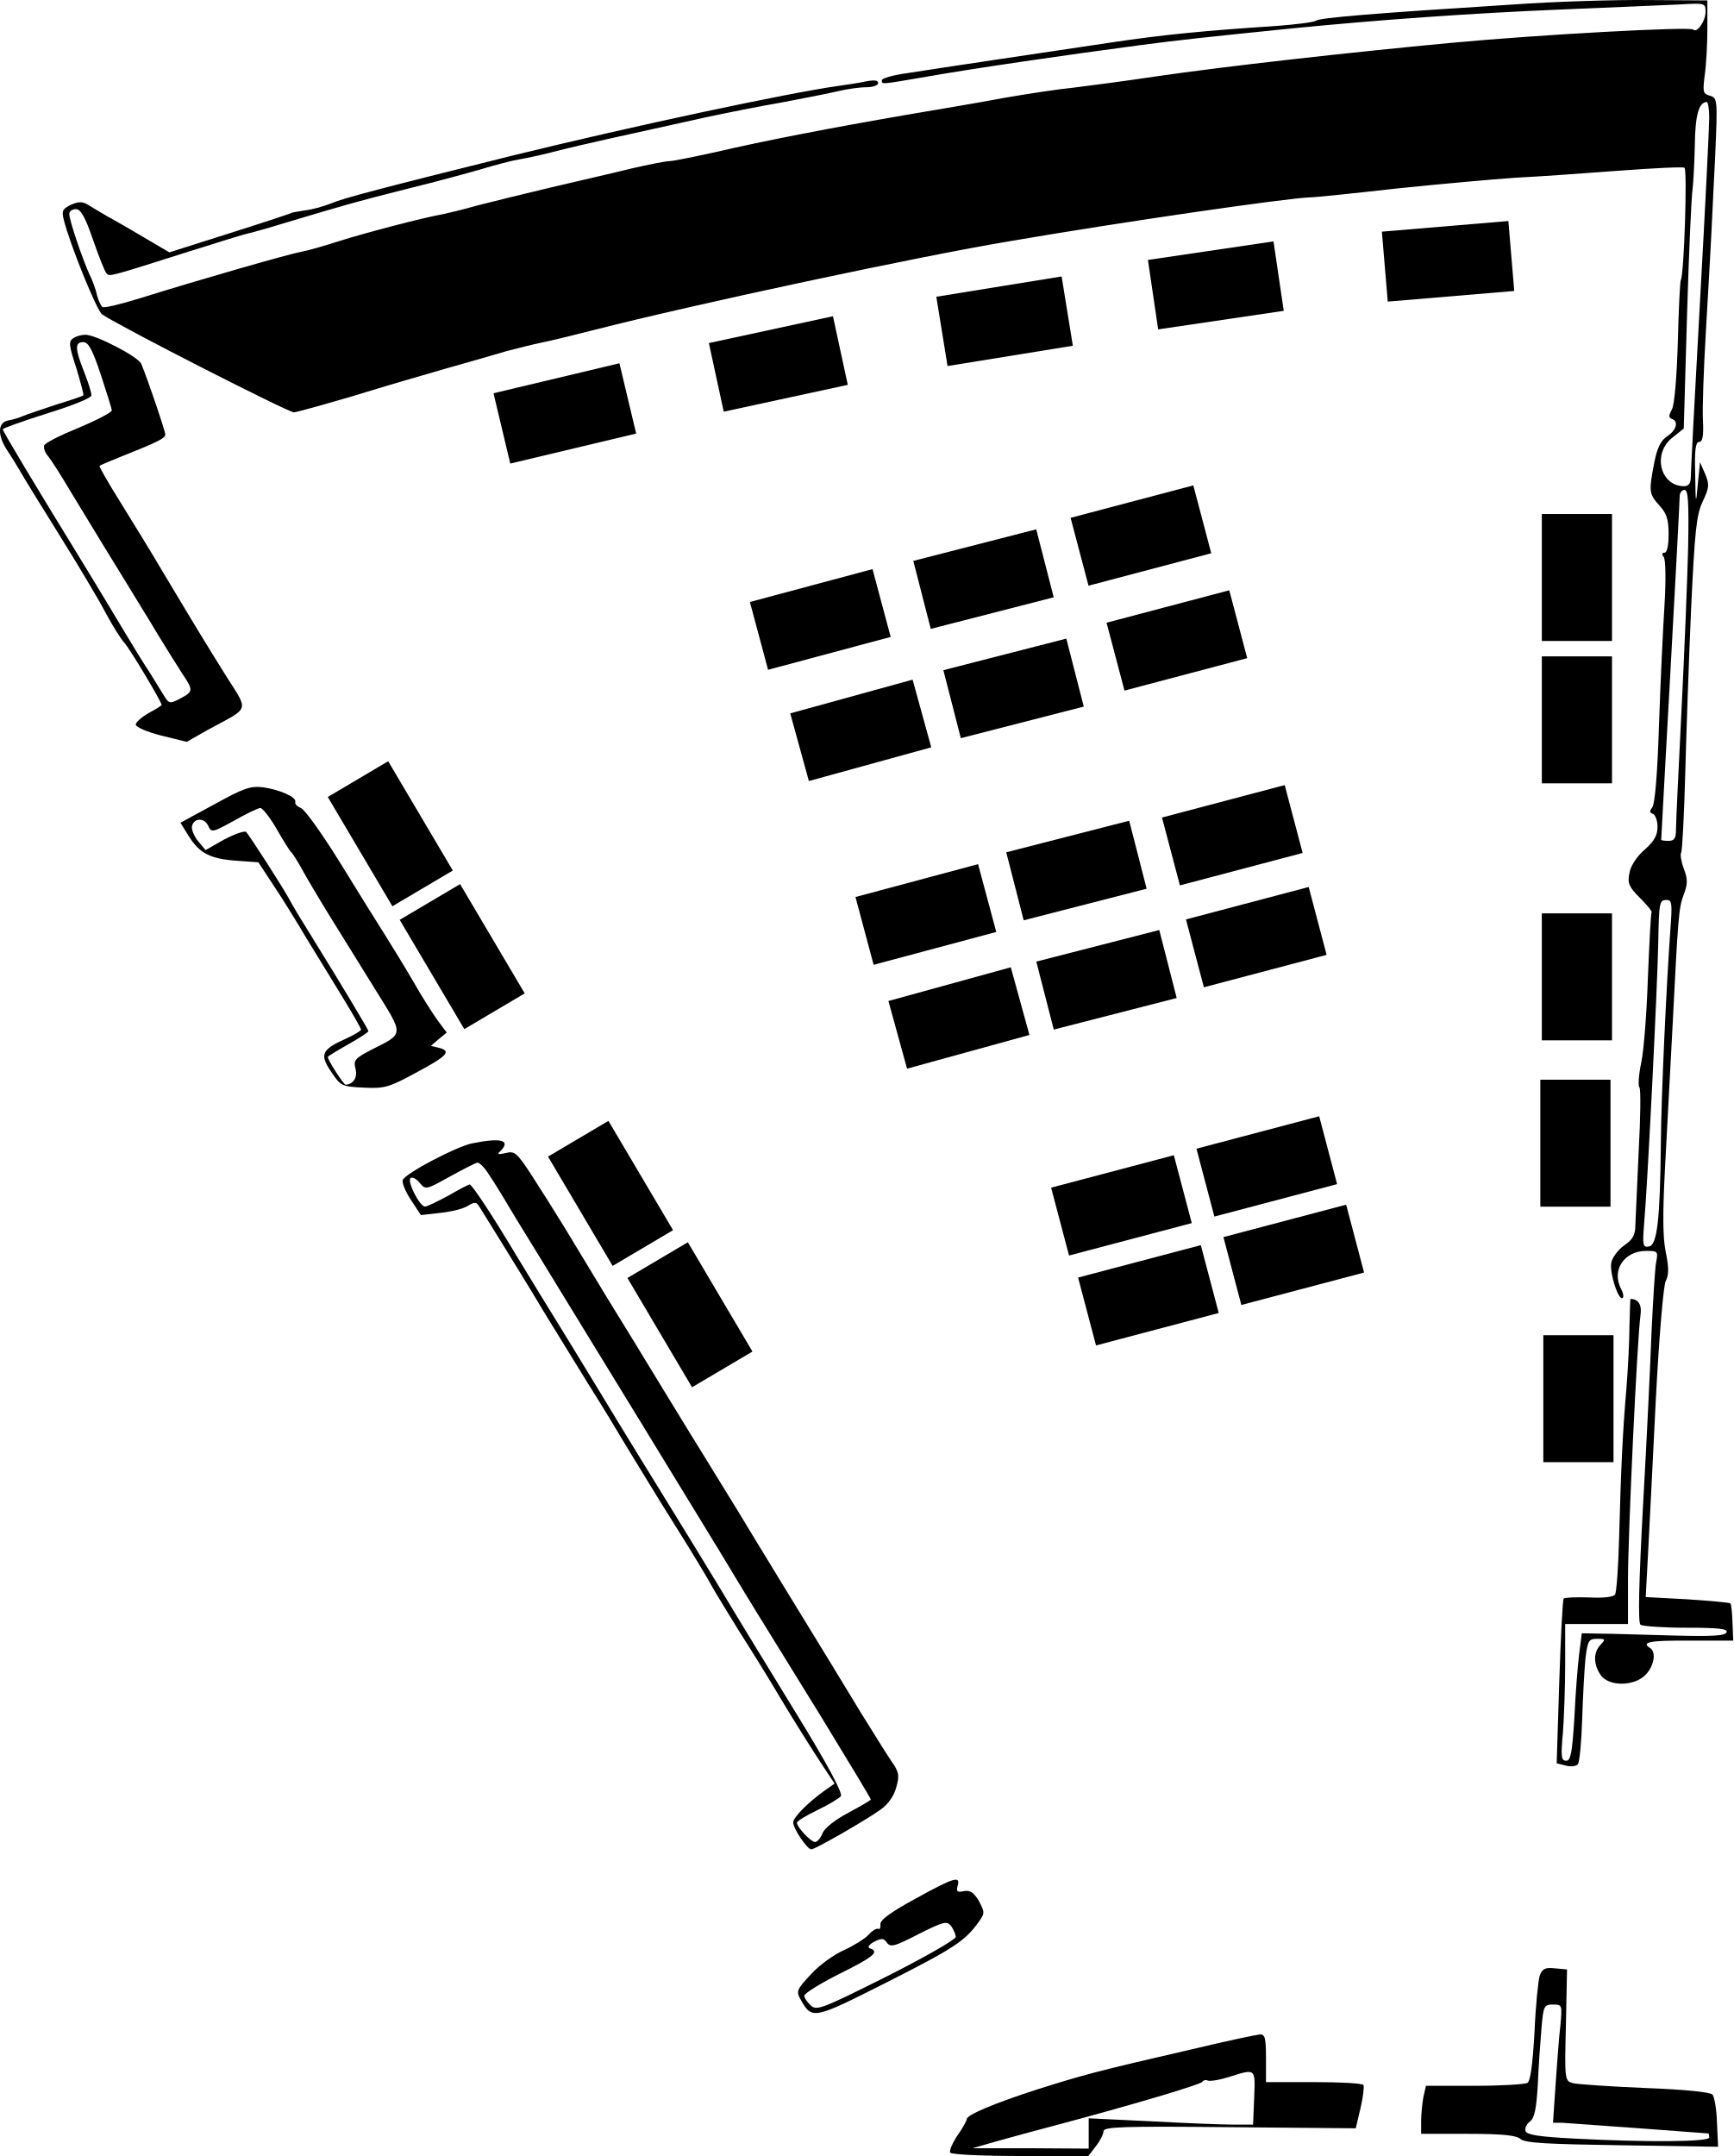
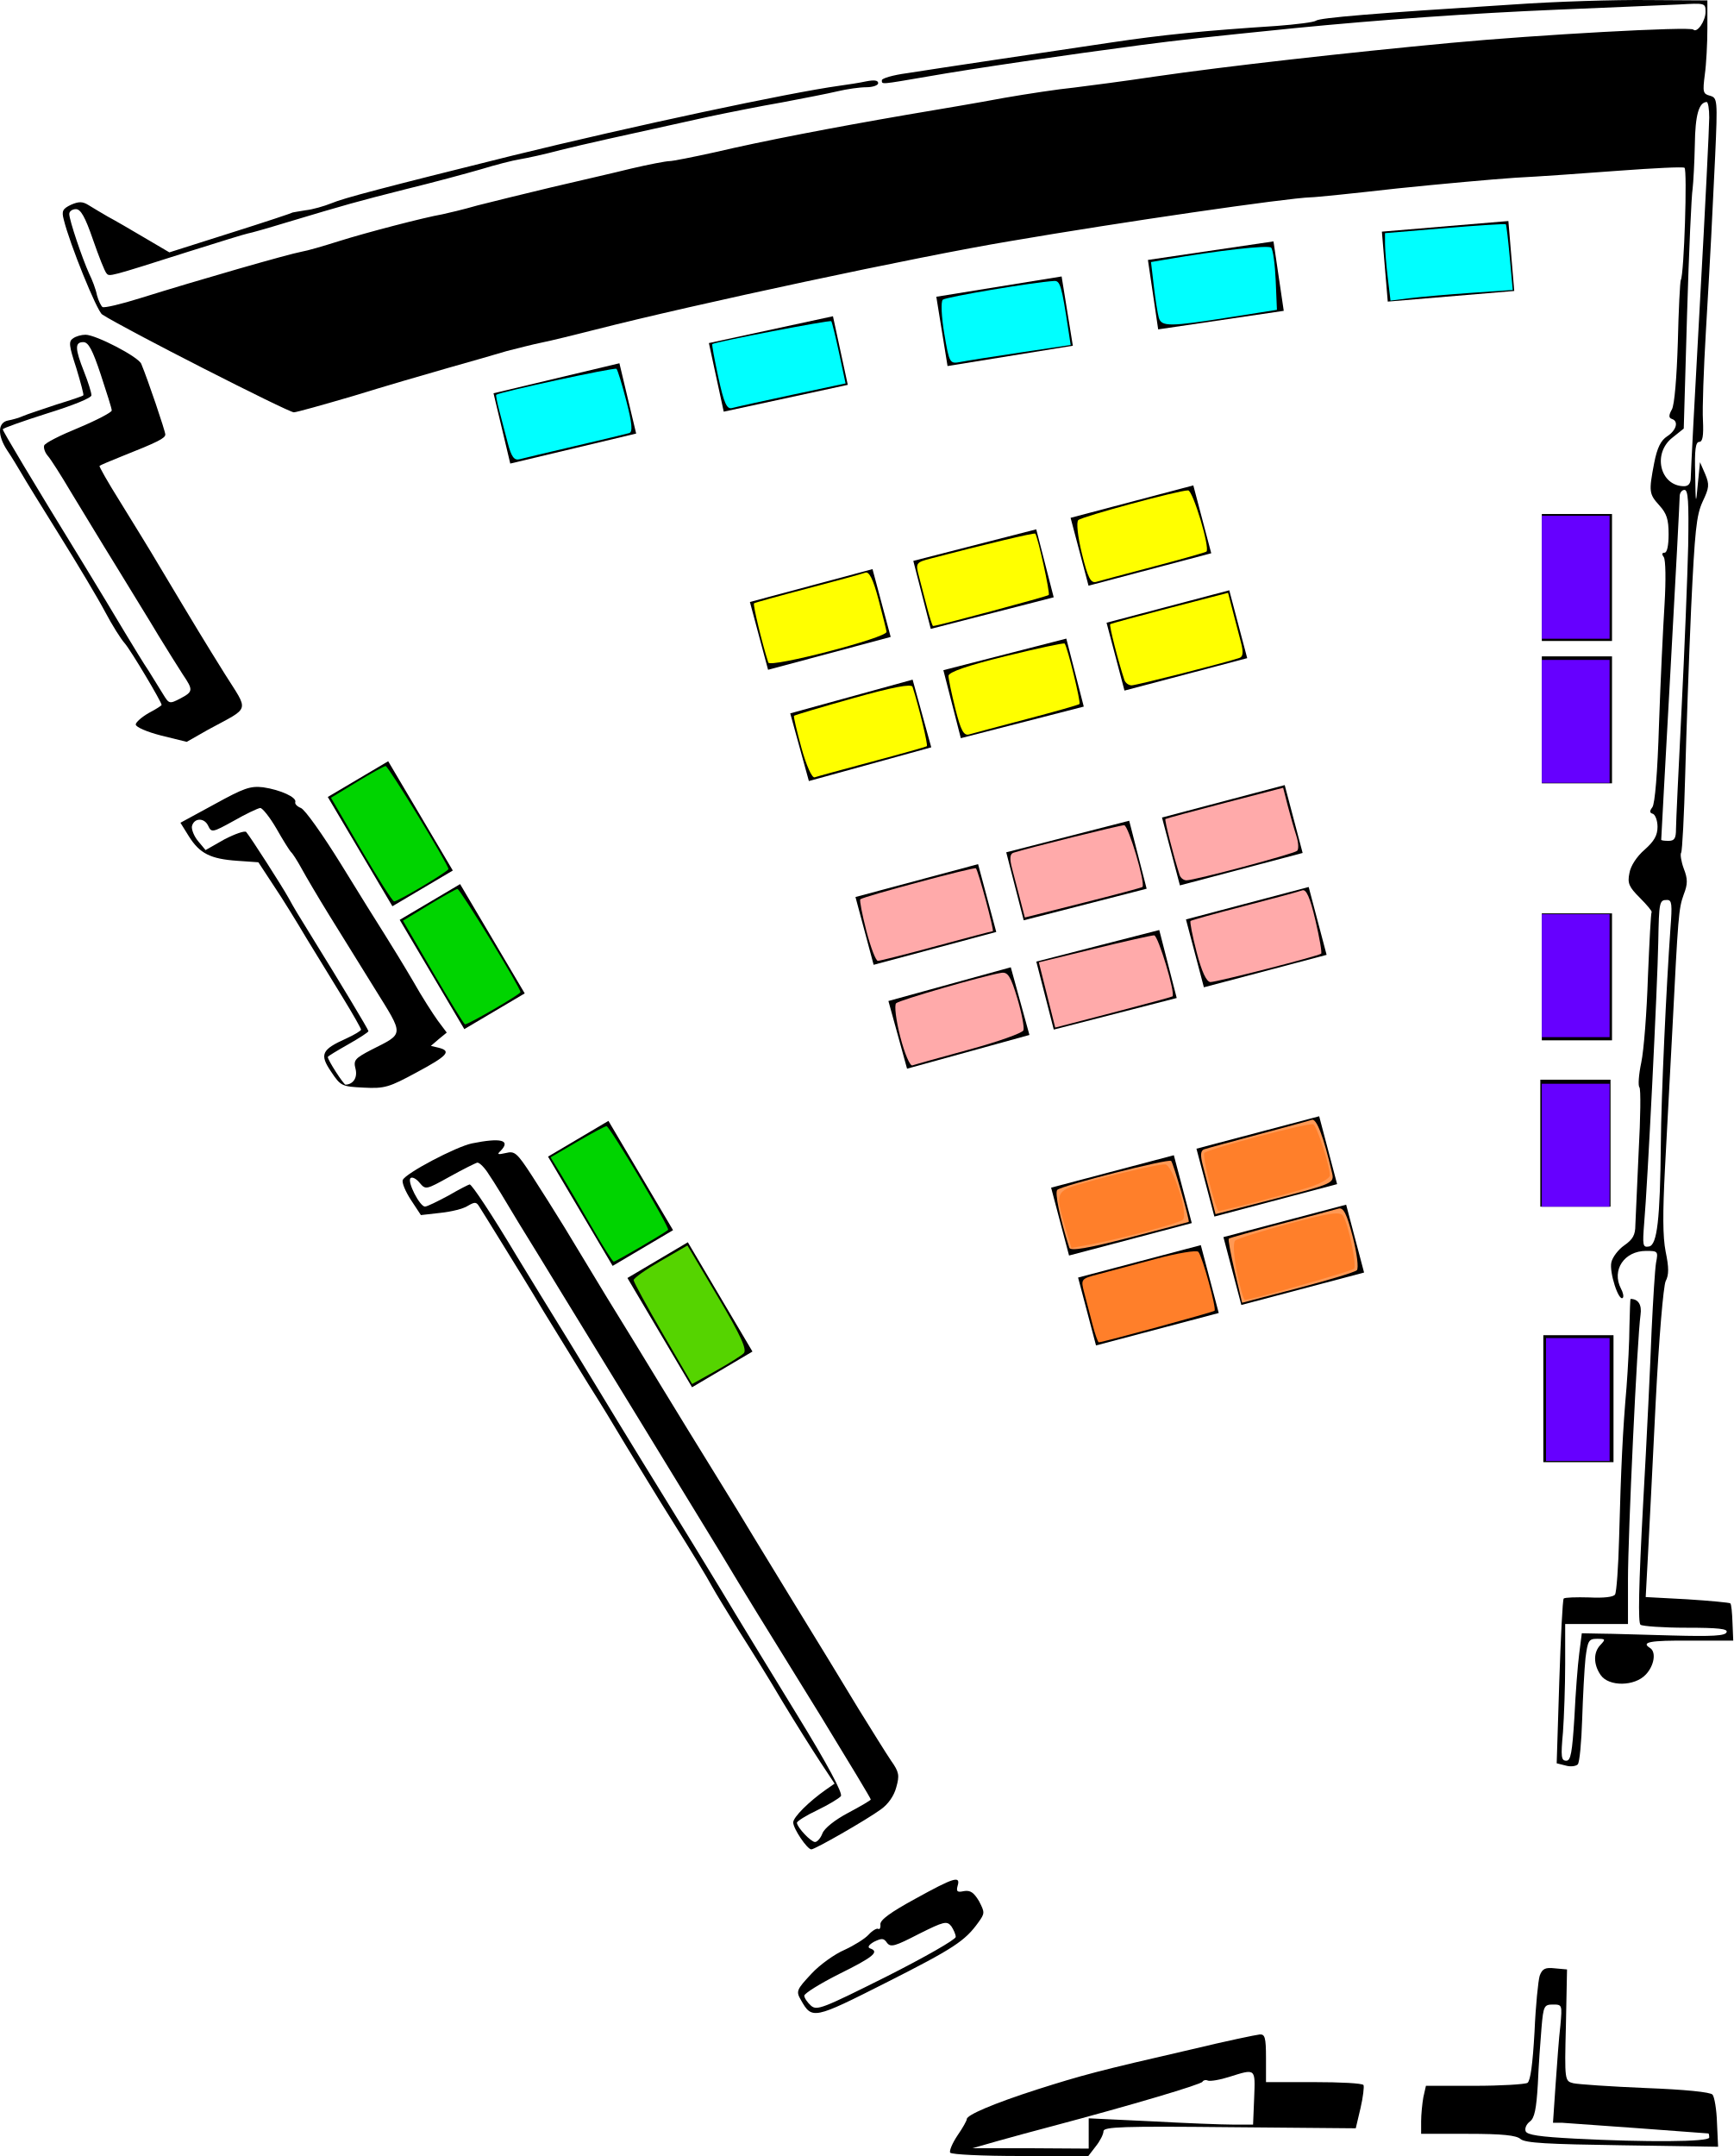
<svg xmlns="http://www.w3.org/2000/svg" version="1.0" width="469.253" height="583.613" viewBox="0 0 469.253 583.613" preserveAspectRatio="xMidYMid meet" id="svg3767">
  <defs id="defs3771" />
  <g id="layer1" style="display:inline" transform="translate(-9.939843,-16.07112)">
    <g transform="matrix(0.1,0,0,-0.1,7.692522,617.6838)" id="g3765" style="fill:#000000;stroke:none">
      <path d="m 4120,6004 c -381,-24 -525,-36 -535,-44 -5,-4 -53,-10 -105,-14 -199,-13 -310,-24 -450,-45 -80,-12 -221,-33 -315,-47 -93,-14 -200,-30 -237,-36 -38,-5 -68,-14 -68,-19 0,-12 -5,-12 124,10 118,21 386,60 576,85 107,14 171,21 418,46 235,23 475,40 712,50 140,6 288,12 328,14 71,4 72,4 72,-20 0,-25 -23,-58 -33,-48 -8,9 -423,-14 -657,-36 -277,-26 -608,-63 -800,-91 -80,-12 -179,-25 -220,-30 -41,-4 -127,-17 -190,-28 -63,-12 -182,-32 -265,-46 -197,-34 -385,-70 -517,-101 -59,-13 -114,-24 -123,-24 -9,0 -56,-9 -103,-20 -48,-12 -145,-34 -217,-51 -71,-17 -161,-39 -200,-49 -38,-11 -81,-21 -95,-24 -47,-8 -205,-49 -281,-73 -41,-13 -86,-26 -99,-28 -38,-7 -281,-77 -438,-126 -51,-16 -97,-27 -102,-24 -4,3 -11,17 -15,32 -3,16 -13,42 -21,58 -19,42 -54,145 -54,162 0,7 8,13 18,13 13,0 25,-21 46,-82 16,-46 32,-87 37,-92 8,-9 5,-10 222,59 82,26 154,48 160,49 7,1 53,14 102,29 170,51 192,57 326,91 74,18 166,43 204,54 39,12 86,24 105,27 19,3 69,14 110,25 69,17 141,33 400,90 52,11 142,29 200,39 58,11 125,24 150,30 25,6 60,11 78,11 17,0 32,5 32,11 0,8 -11,9 -32,5 -18,-4 -51,-9 -73,-12 -137,-19 -559,-109 -885,-189 -354,-88 -457,-115 -490,-129 -20,-8 -51,-17 -70,-19 -19,-3 -35,-6 -35,-6 0,-1 -75,-26 -167,-55 l -167,-53 -68,40 c -37,22 -82,48 -99,57 -17,10 -41,24 -52,31 -16,10 -26,10 -47,1 -23,-11 -26,-17 -20,-40 16,-66 90,-248 104,-257 56,-37 504,-265 519,-265 7,0 78,20 160,44 81,25 197,59 257,76 61,17 133,38 160,46 28,7 70,18 95,23 25,5 90,21 145,35 266,68 874,198 1120,239 303,52 751,117 816,119 13,0 119,11 234,24 116,12 260,25 320,29 61,3 187,12 280,19 94,7 174,11 178,8 8,-4 -1,-289 -10,-304 -2,-4 -6,-80 -8,-168 -3,-96 -9,-169 -16,-182 -9,-16 -9,-23 0,-26 19,-6 12,-31 -13,-47 -17,-11 -27,-31 -35,-72 -15,-78 -14,-84 14,-115 20,-22 25,-38 25,-78 0,-30 -4,-50 -11,-50 -7,0 -8,-4 -2,-12 5,-8 6,-61 2,-128 -4,-63 -11,-209 -15,-325 -4,-131 -11,-215 -18,-224 -8,-11 -8,-15 2,-18 6,-3 12,-18 12,-35 0,-23 -9,-39 -35,-62 -21,-18 -38,-44 -41,-63 -6,-28 -1,-38 28,-67 20,-20 34,-37 32,-39 -2,-2 -6,-80 -10,-175 -3,-95 -11,-199 -18,-232 -7,-33 -9,-63 -5,-67 4,-5 3,-82 -2,-173 -4,-91 -8,-181 -9,-200 0,-27 -7,-39 -30,-55 -16,-11 -32,-32 -35,-46 -6,-27 20,-107 31,-96 3,3 1,14 -5,25 -26,50 9,102 68,102 32,0 33,-1 27,-32 -3,-18 -8,-100 -12,-183 -3,-82 -13,-294 -23,-470 -12,-222 -14,-322 -7,-327 6,-4 62,-8 124,-8 87,0 113,-3 109,-12 -3,-10 -38,-12 -148,-9 -79,2 -166,5 -194,5 l -50,1 -7,-55 c -4,-30 -10,-108 -13,-172 -6,-97 -10,-118 -22,-118 -14,0 -15,11 -9,77 3,42 6,125 6,185 v 108 h 85 85 v 121 c 0,120 25,653 34,716 4,27 -6,43 -27,43 -1,0 -2,-33 -3,-73 0,-39 -4,-115 -8,-167 -10,-114 -15,-217 -20,-407 -2,-78 -7,-147 -11,-153 -4,-7 -31,-10 -70,-8 -35,1 -66,0 -69,-3 -3,-3 -8,-104 -12,-225 l -7,-221 24,-6 c 13,-4 28,-2 33,3 5,5 10,60 12,122 2,62 6,137 9,166 6,47 9,52 31,52 23,0 24,-1 10,-16 -20,-20 -20,-53 0,-82 22,-32 92,-31 122,1 23,24 29,61 12,72 -26,16 -1,21 108,20 h 117 l -2,48 c -1,27 -3,51 -6,53 -2,2 -55,7 -117,11 l -112,6 6,111 c 3,61 13,248 21,416 9,177 21,315 27,328 9,17 9,37 0,80 -8,41 -8,104 -2,222 5,91 14,260 20,375 16,314 17,331 31,370 11,28 11,42 0,70 -7,19 -10,39 -7,43 3,5 8,101 11,213 3,112 10,314 16,449 10,209 14,251 31,288 18,38 19,46 7,75 l -14,32 -6,-60 c -5,-57 -6,-56 -7,28 -2,65 1,87 11,87 9,0 12,16 10,58 -2,31 2,140 8,242 14,240 16,284 25,473 7,155 6,158 -14,164 -19,5 -20,10 -14,57 4,28 7,85 7,126 v 75 l -160,1 c -88,1 -252,-4 -365,-12 z m 530,-306 c 0,-24 -11,-248 -25,-498 -14,-250 -25,-465 -25,-477 0,-15 -6,-23 -18,-23 -65,0 -87,89 -31,132 l 30,24 9,310 c 5,170 12,323 15,339 2,17 5,70 6,119 1,81 11,115 32,116 4,0 7,-19 7,-42 z m -57,-1160 c -2,-84 -10,-284 -18,-443 -8,-160 -15,-305 -15,-323 0,-25 -4,-32 -20,-32 -11,0 -20,1 -20,3 0,1 11,207 25,457 14,250 25,463 25,473 0,9 6,17 13,17 10,0 12,-32 10,-152 z m -48,-1035 c -11,-155 -25,-451 -26,-583 -2,-205 -10,-274 -32,-278 -17,-3 -18,2 -13,65 9,101 36,643 38,758 2,111 3,115 24,115 13,0 14,-12 9,-77 z" id="path3745" />
      <path d="m 220,5100 c -12,-8 -11,-19 9,-80 12,-40 21,-73 19,-74 -1,-2 -34,-13 -73,-25 -38,-13 -79,-26 -90,-31 -11,-5 -29,-10 -40,-12 -29,-5 -30,-40 -3,-81 13,-19 30,-48 39,-63 9,-16 56,-92 104,-169 48,-77 103,-169 122,-205 19,-36 43,-74 53,-85 16,-18 100,-159 100,-167 0,-2 -16,-12 -35,-22 -19,-11 -35,-25 -35,-31 0,-7 30,-20 69,-30 l 69,-17 58,33 c 116,63 111,46 45,151 -56,90 -72,116 -176,290 -27,46 -76,125 -108,177 -32,51 -57,95 -55,96 2,2 28,13 58,25 101,40 120,50 120,60 0,9 -47,148 -65,191 -7,19 -123,79 -151,79 -11,0 -26,-4 -34,-10 z m 75,-97 c 16,-49 30,-92 30,-98 0,-5 -40,-26 -90,-47 -49,-20 -91,-41 -93,-48 -2,-6 2,-19 10,-28 8,-9 36,-53 62,-97 27,-44 81,-134 122,-200 40,-66 93,-151 116,-190 23,-38 53,-85 65,-104 29,-43 29,-47 -7,-66 -29,-15 -30,-14 -46,12 -10,16 -27,44 -39,63 -13,19 -42,67 -65,105 -23,39 -74,123 -113,187 -140,228 -217,357 -217,362 0,3 54,22 120,43 71,22 120,42 120,49 0,8 -9,36 -20,64 -25,63 -25,80 -2,80 14,0 25,-21 47,-87 z" id="path3747" />
      <path d="m 603,3839 -92,-50 23,-37 c 29,-46 58,-61 131,-66 l 57,-4 42,-64 c 23,-34 63,-99 89,-143 27,-44 71,-116 98,-160 27,-44 49,-83 49,-86 0,-3 -18,-14 -40,-24 -67,-30 -73,-43 -41,-90 26,-39 29,-40 88,-43 57,-3 69,1 143,41 84,45 96,58 60,67 l -21,5 21,18 22,18 -24,32 c -13,18 -44,66 -67,107 -24,41 -59,98 -76,125 -18,28 -72,115 -120,193 -49,79 -97,147 -108,151 -10,4 -17,11 -15,16 4,13 -40,33 -87,40 -35,4 -52,-2 -132,-46 z m 168,-66 c 18,-32 36,-60 39,-63 4,-3 17,-23 29,-45 12,-22 45,-78 74,-125 29,-47 85,-137 124,-200 80,-129 81,-120 -10,-166 -44,-23 -48,-28 -42,-51 6,-24 -6,-42 -27,-43 -5,0 -48,66 -48,75 0,2 25,17 55,34 30,17 55,33 55,36 0,4 -85,145 -144,240 -53,86 -55,89 -72,120 -19,34 -103,165 -115,179 -4,4 -30,-5 -59,-20 l -51,-29 -20,24 c -11,13 -18,31 -17,40 5,23 33,25 44,2 9,-19 11,-19 69,13 33,19 65,34 72,35 6,0 26,-25 44,-56 z" id="path3751" />
      <path d="m 1300,2921 c -43,-9 -180,-81 -187,-99 -3,-7 7,-31 22,-54 l 27,-41 53,6 c 29,3 62,11 74,19 19,11 23,11 31,-2 5,-8 32,-51 59,-95 27,-44 80,-129 116,-190 37,-60 91,-148 120,-195 30,-47 75,-121 101,-165 27,-44 85,-140 131,-213 46,-73 92,-149 103,-170 11,-20 45,-75 74,-122 30,-47 83,-132 117,-190 35,-58 81,-131 102,-163 l 39,-59 -23,-16 c -47,-33 -89,-75 -89,-89 0,-17 38,-73 49,-73 10,0 148,79 188,108 20,14 36,37 42,60 9,32 8,41 -14,72 -13,19 -52,82 -88,140 -35,58 -119,196 -188,308 -68,111 -131,215 -140,230 -9,15 -42,68 -72,117 -31,50 -90,146 -132,215 -42,69 -109,179 -150,245 -40,66 -92,152 -115,190 -24,39 -63,101 -87,138 -41,63 -47,68 -71,62 -22,-5 -25,-4 -14,6 28,29 1,36 -78,20 z m 46,-84 c 12,-17 48,-76 80,-130 33,-53 84,-137 114,-186 97,-158 324,-529 435,-711 67,-112 105,-173 270,-440 80,-131 135,-222 135,-225 0,-2 -27,-18 -61,-36 -36,-19 -65,-42 -70,-56 -5,-13 -14,-23 -20,-23 -11,0 -48,39 -49,52 0,4 25,20 55,34 31,15 59,32 64,38 6,7 -36,86 -119,221 -71,116 -163,266 -204,335 -42,69 -109,179 -150,245 -41,66 -99,161 -129,210 -30,50 -92,151 -137,225 -46,74 -108,176 -138,225 -68,114 -122,195 -128,195 -2,0 -28,-13 -57,-30 -30,-16 -58,-30 -64,-30 -14,0 -49,68 -39,77 4,4 15,-1 24,-12 17,-20 17,-20 82,16 36,20 70,37 75,38 6,0 20,-14 31,-32 z" id="path3755" />
      <path d="m 2500,876 c -66,-36 -95,-57 -94,-69 1,-9 -2,-15 -6,-12 -4,2 -16,-5 -26,-16 -10,-11 -39,-29 -65,-41 -26,-11 -67,-40 -90,-65 -40,-43 -42,-47 -28,-71 30,-53 34,-52 230,47 184,93 214,113 250,163 18,25 18,27 2,58 -14,23 -23,30 -41,27 -18,-4 -21,-1 -17,14 9,29 -10,23 -115,-35 z m 110,-103 c 0,-7 -84,-55 -187,-107 -174,-87 -189,-93 -205,-79 -10,9 -18,21 -18,27 0,6 43,33 95,59 91,45 110,60 83,69 -8,3 -3,10 11,18 21,10 26,10 35,-3 10,-13 22,-9 86,24 68,34 76,36 88,21 6,-9 12,-22 12,-29 z" id="path3757" />
      <path d="m 4191,668 c -4,-13 -11,-81 -14,-152 -5,-88 -11,-132 -19,-138 -7,-4 -72,-8 -144,-8 h -131 l -7,-31 c -3,-17 -6,-47 -6,-65 v -34 h 127 c 93,0 131,-4 142,-14 13,-11 73,-14 275,-17 l 260,-4 -3,65 c -1,36 -7,70 -12,76 -5,7 -76,14 -181,18 -95,4 -183,10 -196,13 -23,6 -24,6 -20,157 l 3,151 -33,3 c -26,3 -34,-1 -41,-20 z m 56,-135 c -4,-32 -9,-104 -13,-160 l -7,-103 h 24 c 20,-1 388,-28 397,-29 1,-1 2,-5 2,-11 0,-12 -171,-13 -363,-3 -96,5 -130,10 -134,20 -3,8 2,19 11,26 13,9 18,34 22,102 2,50 7,118 10,153 5,58 7,62 31,62 25,0 25,-1 20,-57 z" id="path3759" />
      <path d="m 3250,469 c -257,-59 -297,-70 -420,-109 -118,-38 -190,-69 -190,-80 0,-4 -11,-24 -25,-44 -14,-21 -23,-42 -20,-47 4,-5 87,-9 190,-9 h 184 l 20,26 c 12,15 21,33 21,41 0,12 51,14 342,11 l 341,-3 13,55 c 7,30 10,58 8,62 -3,5 -63,8 -135,8 h -129 v 65 c 0,56 -3,65 -17,64 -10,-1 -92,-18 -183,-40 z m 168,-131 -3,-73 h -55 c -30,0 -130,4 -222,9 l -168,8 v -41 -41 l -157,1 h -158 l 70,20 c 39,11 102,28 140,38 226,60 410,115 413,122 2,4 9,6 15,3 7,-2 32,2 57,10 73,23 71,24 68,-56 z" id="path3763" />
    </g>
  </g>
  <g id="layer2" style="display:inline" transform="translate(-9.939843,-16.07112)">
    <rect id="rect5" width="35.041" height="19.561" x="111.25" y="152.457" transform="rotate(-13.4)" />
    <rect id="rect6" width="34.367" height="19.001" x="174.282" y="149.136" transform="rotate(-12.2)" />
    <rect style="display:inline" id="rect7" width="34.367" height="19.001" x="244.634" y="137.279" transform="rotate(-9.2)" />
    <rect style="display:inline" id="rect8" width="34.367" height="19.001" x="304.657" y="132.361" transform="rotate(-8.4)" />
    <rect style="display:inline" id="rect9" width="34.367" height="19.001" x="376.128" y="110.639" transform="rotate(-4.8)" />
    <rect style="display:inline" id="rect15" width="34.367" height="19.001" x="159.375" y="228.044" transform="rotate(-15)" />
    <rect style="display:inline" id="rect16" width="34.367" height="19.001" x="207.368" y="226.589" transform="rotate(-14.4)" />
    <rect style="display:inline" id="rect17" width="34.367" height="19.001" x="249.932" y="227.638" transform="rotate(-14.8)" />
    <rect style="display:inline" id="rect18" width="34.367" height="19.001" x="160.3" y="261.118" transform="rotate(-15.4)" />
    <rect style="display:inline" id="rect19" width="34.367" height="19.001" x="207.896" y="257.268" transform="rotate(-14.4)" />
    <rect style="display:inline" id="rect20" width="34.367" height="19.001" x="252.091" y="257.577" transform="rotate(-14.8)" />
    <rect style="display:inline" id="rect23" width="34.367" height="19.001" x="253.131" y="312.394" transform="rotate(-14.8)" />
    <rect style="display:inline" id="rect26" width="34.367" height="19.001" x="252.36" y="340.72" transform="rotate(-14.8)" />
    <rect style="display:inline" id="rect22" width="34.367" height="19.001" x="212.123" y="309.251" transform="rotate(-14.4)" />
    <rect style="display:inline" id="rect25" width="34.367" height="19.001" x="212.651" y="339.93" transform="rotate(-14.4)" />
    <rect style="display:inline" id="rect21" width="34.367" height="19.001" x="166.313" y="312.581" transform="rotate(-15)" />
    <rect style="display:inline" id="rect24" width="34.367" height="19.001" x="165.25" y="343.242" transform="rotate(-15.4)" />
    <rect style="display:inline" id="rect28" width="34.367" height="19.001" x="239.252" y="401.449" transform="rotate(-14.8)" />
    <rect style="display:inline" id="rect30" width="34.367" height="19.001" x="240.198" y="426.453" transform="rotate(-14.8)" />
    <rect style="display:inline" id="rect27" width="34.367" height="19.001" x="198.516" y="401.595" transform="rotate(-14.8)" />
    <rect style="display:inline" id="rect29" width="34.367" height="19.001" x="199.359" y="426.99" transform="rotate(-14.8)" />
    <rect style="display:inline" id="rect10" width="34.367" height="19.001" x="-189.579" y="427.369" transform="rotate(-90)" />
    <rect style="display:inline" id="rect11" width="34.367" height="19.001" x="-228.114" y="427.369" transform="rotate(-90)" />
    <rect style="display:inline" id="rect12" width="34.367" height="19.001" x="-297.681" y="427.369" transform="rotate(-90)" />
    <rect style="display:inline" id="rect13" width="34.367" height="19.001" x="-342.706" y="426.964" transform="rotate(-90)" />
    <rect style="display:inline" id="rect14" width="34.367" height="19.001" x="-411.867" y="427.775" transform="rotate(-90)" />
    <rect style="display:inline" id="rect4" width="34.367" height="19.001" x="-284.124" y="-33.058" transform="rotate(-120.6)" />
    <rect style="display:inline" id="rect3" width="34.367" height="19.001" x="-322.665" y="-33.231" transform="rotate(-120.6)" />
    <rect style="display:inline" id="rect2" width="34.367" height="19.001" x="-398.273" y="-31.29" transform="rotate(-120.6)" />
    <rect style="display:inline" id="rect1" width="34.367" height="19.001" x="-437.497" y="-29.511" transform="rotate(-120.6)" />
+     <path style="fill:#00ffff;stroke-width:1.147" d="m 137.461,119.894 c -0.704,-2.714 -1.75,-6.712 -2.323,-8.885 -0.574,-2.173 -0.928,-4.037 -0.787,-4.141 1.044,-0.775 32.101,-7.485 32.553,-7.033 0.317,0.317 1.527,4.27 2.688,8.784 1.535,5.966 1.746,8.317 0.773,8.609 -0.736,0.221 -7.276,1.787 -14.533,3.479 -7.257,1.692 -14.071,3.312 -15.142,3.599 -1.49,0.399 -2.249,-0.638 -3.229,-4.412 z" id="path54" transform="translate(9.939843,16.07112)" />
+     <path style="fill:#00ffff;stroke-width:1.147" d="m 194.482,102.149 c -1.053,-4.851 -1.79,-8.905 -1.639,-9.008 0.912,-0.625 31.9,-6.582 32.212,-6.192 0.21,0.262 1.168,4.158 2.128,8.658 l 1.746,8.181 -14.463,3.074 c -7.955,1.691 -15.275,3.307 -16.267,3.591 -1.423,0.408 -2.207,-1.343 -3.717,-8.303 z" id="path56" transform="translate(9.939843,16.07112)" />
+     <path style="fill:#00ffff;stroke-width:1.147" d="m 255.649,90.304 c -0.769,-4.56 -0.953,-8.665 -0.41,-9.167 0.81,-0.75 24.419,-4.726 30.179,-5.083 1.603,-0.099 2.027,1.366 3.821,13.201 l 0.626,4.125 -13.38,1.998 c -7.359,1.099 -14.744,2.265 -16.411,2.59 -2.958,0.578 -3.065,0.392 -4.424,-7.665 z" id="path58" transform="translate(9.939843,16.07112)" />
+     <path style="fill:#00ffff;stroke-width:1.147" d="m 313.732,85.99 c -0.321,-1.104 -0.927,-4.943 -1.347,-8.53 l -0.765,-6.522 3.852,-0.663 c 14.335,-2.468 27.906,-4 28.67,-3.236 0.496,0.496 1.052,4.485 1.236,8.864 l 0.334,7.962 -12.62,1.992 c -16.456,2.598 -18.639,2.613 -19.359,0.133 z" id="path60" transform="translate(9.939843,16.07112)" />
+     <path style="fill:#00ffff;stroke-width:1.147" d="m 375.726,75.215 c -0.406,-3.381 -0.743,-7.487 -0.748,-9.124 l -0.01,-2.976 16.221,-1.359 c 8.922,-0.747 16.345,-1.215 16.496,-1.04 0.151,0.176 0.633,4.247 1.071,9.048 l 0.796,8.728 -11.269,0.782 c -6.198,0.43 -13.643,1.076 -16.544,1.435 l -5.275,0.654 z" id="path62" transform="translate(9.939843,16.07112)" />
+     <path style="fill:#ffff00;stroke-width:1.147" d="m 208.005,179.343 c -1.702,-5.28 -4.223,-15.749 -3.86,-16.028 0.246,-0.188 6.783,-2.002 14.528,-4.03 7.744,-2.028 14.76,-3.949 15.591,-4.268 1.053,-0.404 2.133,1.781 3.567,7.217 1.131,4.288 2.118,8.245 2.192,8.794 0.215,1.583 -31.53,9.827 -32.018,8.315 z" id="path64" transform="translate(9.939843,16.07112)" />
+     <path style="fill:#ffff00;stroke-width:1.147" d="m 251.029,164.581 c -0.696,-2.682 -1.704,-6.546 -2.241,-8.587 -0.942,-3.579 -0.827,-3.75 3.229,-4.813 14.475,-3.795 28.036,-7.025 28.264,-6.733 0.726,0.933 4.08,16.183 3.653,16.61 -0.402,0.402 -30.222,8.399 -31.318,8.399 -0.177,0 -0.891,-2.194 -1.586,-4.876 z" id="path66" transform="translate(9.939843,16.07112)" />
+     <path style="fill:#ffff00;stroke-width:1.147" d="m 292.923,149.903 c -1.136,-4.636 -1.564,-8.565 -0.993,-9.111 1.026,-0.98 27.141,-8.049 29.733,-8.049 1.302,0 5.986,15.618 4.968,16.566 -0.233,0.217 -6.619,2.024 -14.191,4.015 -7.572,1.991 -14.612,3.87 -15.643,4.176 -1.497,0.444 -2.278,-1.088 -3.873,-7.596 z" id="path68" transform="translate(9.939843,16.07112)" />
+     <path style="fill:#ffff00;stroke-width:1.147" d="m 304.425,184.085 c -1.623,-4.803 -4.183,-14.849 -3.852,-15.116 0.216,-0.175 7.484,-2.158 16.15,-4.408 l 15.757,-4.091 1.239,4.78 c 0.682,2.629 1.689,6.487 2.238,8.573 0.704,2.674 0.598,3.931 -0.36,4.259 -3.697,1.265 -27.938,7.433 -29.218,7.435 -0.809,9.6e-4 -1.688,-0.644 -1.955,-1.432 z" id="path70" transform="translate(9.939843,16.07112)" />
+     <path style="fill:#ffff00;stroke-width:1.147" d="m 258.663,191.911 c -1.027,-4.09 -1.868,-8.125 -1.868,-8.965 0,-1.01 5.275,-2.824 15.548,-5.346 8.551,-2.1 15.704,-3.629 15.896,-3.399 0.755,0.909 4.444,15.968 4.011,16.373 -0.254,0.238 -6.657,2.061 -14.229,4.052 -7.572,1.991 -14.605,3.868 -15.628,4.171 -1.465,0.434 -2.258,-1.032 -3.729,-6.886 z" id="path72" transform="translate(9.939843,16.07112)" />
+     <path style="fill:#ffff00;stroke-width:1.147" d="m 216.995,202.493 c -1.271,-4.603 -2.187,-8.527 -2.036,-8.719 0.151,-0.192 7.339,-2.334 15.973,-4.759 10.701,-3.006 15.834,-3.99 16.125,-3.092 1.692,5.222 4.239,15.783 3.874,16.063 -0.246,0.188 -6.9,2.062 -14.788,4.163 -7.888,2.101 -14.903,4.021 -15.589,4.267 -0.709,0.254 -2.246,-3.169 -3.559,-7.923 z" id="path74" transform="translate(9.939843,16.07112)" />
+     <path style="fill:#ffaaaa;stroke-width:1.147" d="m 234.562,251.986 c -1.149,-4.46 -1.89,-8.308 -1.646,-8.552 0.717,-0.717 30.915,-8.813 31.3,-8.392 0.649,0.712 5.027,17.021 4.569,17.021 -0.249,0 -7.123,1.807 -15.274,4.016 -8.152,2.209 -15.28,4.016 -15.84,4.016 -0.561,0 -1.959,-3.649 -3.108,-8.109 z" id="path76" transform="translate(9.939843,16.07112)" />
+     <path style="fill:#ffaaaa;stroke-width:1.147" d="m 276.234,243.615 c -0.676,-2.61 -1.68,-6.453 -2.229,-8.539 -0.705,-2.676 -0.599,-3.926 0.36,-4.243 3.555,-1.174 28.818,-7.453 29.989,-7.453 1.146,0 5.828,15.833 4.944,16.717 -0.177,0.177 -7.412,2.109 -16.078,4.292 l -15.756,3.97 z" id="path78" transform="translate(9.939843,16.07112)" />
+     <path style="fill:#ffaaaa;stroke-width:1.147" d="m 319.366,236.862 c -1.692,-5.286 -4.134,-14.922 -3.839,-15.154 0.195,-0.154 7.445,-2.12 16.112,-4.37 l 15.757,-4.091 1.222,4.78 c 0.672,2.629 1.72,6.296 2.328,8.15 0.608,1.853 0.712,3.715 0.231,4.137 -0.966,0.847 -27.752,7.982 -29.965,7.982 -0.762,0 -1.593,-0.645 -1.845,-1.434 z" id="path80" transform="translate(9.939843,16.07112)" />
+     <path style="fill:#ffaaaa;stroke-width:1.147" d="m 323.982,257.76 c -1.151,-4.439 -1.896,-8.247 -1.655,-8.462 0.241,-0.215 6.799,-2.035 14.574,-4.043 7.775,-2.008 14.821,-3.915 15.659,-4.236 1.088,-0.418 2.107,1.89 3.567,8.083 1.124,4.767 1.822,8.843 1.55,9.057 -0.84,0.662 -28.21,7.673 -29.955,7.673 -1.076,0 -2.372,-2.795 -3.74,-8.071 z" id="path82" transform="translate(9.939843,16.07112)" />
+     <path style="fill:#ffaaaa;stroke-width:1.147" d="m 283.469,269.322 -2.217,-8.829 15.02,-3.664 c 8.261,-2.015 15.551,-3.654 16.2,-3.641 1.093,0.021 5.85,15.883 4.957,16.531 -0.22,0.16 -7.453,2.123 -16.072,4.362 l -15.671,4.071 z" id="path84" transform="translate(9.939843,16.07112)" />
+     <path style="fill:#ffaaaa;stroke-width:1.147" d="m 243.739,280.661 c -1.157,-4.49 -1.661,-8.581 -1.121,-9.093 0.901,-0.855 23.308,-7.335 28.43,-8.223 1.817,-0.315 2.591,0.907 4.379,6.909 1.194,4.01 1.938,7.901 1.652,8.646 -0.286,0.745 -6.903,3.091 -14.705,5.213 -7.802,2.122 -14.713,4.05 -15.359,4.284 -0.646,0.234 -2.12,-3.247 -3.277,-7.736 z" id="path86" transform="translate(9.939843,16.07112)" />
+     <path style="fill:#ff9955;stroke-width:1.147" d="m 289.507,337.751 c -2.595,-8.196 -4.007,-15.013 -3.246,-15.675 1.385,-1.205 30.131,-8.502 30.812,-7.82 0.606,0.606 5.116,16.266 4.752,16.499 -0.114,0.073 -7.336,1.983 -16.048,4.245 -11.232,2.916 -15.965,3.717 -16.271,2.753 z" id="path88" transform="translate(9.939843,16.07112)" />
+     <path style="fill:#ff9955;stroke-width:1.147" d="m 327.86,323.916 c -0.675,-2.604 -1.677,-6.442 -2.226,-8.528 -0.704,-2.673 -0.598,-3.934 0.36,-4.271 0.748,-0.263 7.297,-2.055 14.554,-3.982 7.257,-1.928 13.831,-3.729 14.609,-4.004 1.283,-0.452 3.189,4.545 5.466,14.329 0.656,2.818 0.384,2.941 -15.434,7.029 l -16.102,4.161 z" id="path90" transform="translate(9.939843,16.07112)" />
+     <path style="fill:#ff9955;stroke-width:1.147" d="m 334.286,344.151 c -1.1,-4.667 -1.819,-8.653 -1.598,-8.858 0.221,-0.205 6.598,-2.002 14.17,-3.993 7.572,-1.991 14.557,-3.853 15.522,-4.137 1.337,-0.394 2.253,1.418 3.85,7.619 1.153,4.475 1.654,8.555 1.114,9.067 -0.54,0.512 -7.749,2.699 -16.02,4.859 l -15.038,3.929 z" id="path92" transform="translate(9.939843,16.07112)" />
+     <path style="fill:#ff7f2a;stroke-width:1.147" d="m 295.774,358.476 c -0.696,-2.682 -1.704,-6.546 -2.241,-8.587 -0.957,-3.636 -0.88,-3.736 3.802,-4.958 2.628,-0.686 9.612,-2.546 15.52,-4.134 5.908,-1.588 11.123,-2.454 11.589,-1.926 1.073,1.216 4.955,15.36 4.375,15.94 -0.392,0.392 -30.289,8.541 -31.335,8.541 -0.245,0 -1.015,-2.194 -1.71,-4.876 z" id="path94" transform="translate(9.939843,16.07112)" />
+     <path style="fill:#ff7f2a;stroke-width:1.147" d="m 288.346,332.019 c -2.685,-9.042 -2.483,-9.585 4.302,-11.556 8.331,-2.42 20.569,-5.259 22.758,-5.28 2.057,-0.019 6.402,13.464 4.831,14.99 -0.963,0.936 -16.646,5.116 -25.157,6.706 l -5.013,0.937 z" id="path96" transform="translate(9.939843,16.07112)" />
+     <path style="fill:#ff7f2a;stroke-width:1.147" d="m 327.445,320.186 c -1.05,-4.18 -1.683,-7.827 -1.406,-8.103 1.092,-1.092 28.621,-8.313 29.536,-7.747 1.012,0.626 4.477,11.317 4.477,13.815 0,0.781 -2.452,2.213 -5.45,3.182 -5.049,1.632 -23.516,6.454 -24.719,6.454 -0.291,0 -1.389,-3.42 -2.439,-7.6 z" id="path98" transform="translate(9.939843,16.07112)" />
+     <path style="fill:#ff7f2a;stroke-width:1.147" d="m 334.88,344.334 c -0.852,-4.288 -1.067,-7.958 -0.497,-8.501 0.551,-0.526 7.141,-2.594 14.644,-4.596 11.026,-2.942 13.825,-3.347 14.6,-2.112 1.471,2.347 3.771,13.496 2.953,14.315 -0.648,0.648 -27.92,8.439 -29.541,8.439 -0.362,0 -1.334,-3.395 -2.159,-7.545 z" id="path100" transform="translate(9.939843,16.07112)" />
+     <path style="fill:#6600ff;stroke-width:1.147" d="m 418.565,378.841 v -16.636 h 8.605 8.605 v 16.636 16.636 h -8.605 -8.605 z" id="path102" transform="translate(9.939843,16.07112)" />
+     <path style="fill:#6600ff;stroke-width:1.147" d="m 417.418,310.003 v -16.636 h 9.178 9.178 v 16.636 16.636 h -9.178 -9.178 z" id="path104" transform="translate(9.939843,16.07112)" />
+     <path style="fill:#6600ff;stroke-width:1.147" d="m 417.418,264.11 v -16.636 h 9.178 9.178 v 16.636 16.636 h -9.178 -9.178 z" id="path106" transform="translate(9.939843,16.07112)" />
+     <path style="fill:#6600ff;stroke-width:1.147" d="m 417.418,195.271 v -16.636 h 9.178 9.178 v 16.636 16.636 h -9.178 -9.178 z" id="path108" transform="translate(9.939843,16.07112)" />
+     <path style="fill:#6600ff;stroke-width:1.147" d="M 417.418,156.263 V 139.627 h 9.178 9.178 v 16.636 16.636 h -9.178 -9.178 z" id="path110" transform="translate(9.939843,16.07112)" />
+     <path style="fill:#55d400;stroke-width:1.147" d="m 179.475,361.061 c -4.349,-7.469 -7.915,-14.01 -7.924,-14.536 -0.009,-0.526 3.264,-2.853 7.274,-5.171 l 7.29,-4.215 8.276,13.967 c 6.21,10.482 7.943,14.284 6.944,15.236 -0.733,0.698 -4.172,2.85 -7.642,4.784 l -6.31,3.515 z" id="path112" transform="translate(9.939843,16.07112)" />
+     <path style="fill:#00d400;stroke-width:1.147" d="m 160.165,332.056 c -2.98,-5.188 -6.698,-11.535 -8.261,-14.104 l -2.842,-4.671 7.215,-4.221 c 3.968,-2.321 7.537,-4.221 7.93,-4.221 0.859,0 17.229,27.565 16.677,28.081 -0.934,0.873 -14.211,8.624 -14.727,8.598 -0.316,-0.016 -3.012,-4.274 -5.992,-9.462 z" id="path114" transform="translate(9.939843,16.07112)" />
+     <path style="fill:#00d400;stroke-width:1.147" d="m 117.259,263.246 -8.169,-14.018 7.021,-4.278 c 3.862,-2.353 7.342,-4.297 7.734,-4.319 0.701,-0.04 17.07,26.737 17.07,27.923 0,0.587 -14.087,8.772 -15.025,8.73 -0.255,-0.011 -4.139,-6.328 -8.632,-14.038 z" id="path116" transform="translate(9.939843,16.07112)" />
+     <path style="fill:#00d400;stroke-width:1.147" d="m 97.764,229.956 -8.159,-14.012 7.012,-4.273 c 3.857,-2.35 7.363,-4.291 7.791,-4.313 0.703,-0.036 17.004,26.688 17.004,27.876 0,0.649 -13.693,8.807 -14.71,8.765 -0.428,-0.018 -4.45,-6.337 -8.938,-14.044 z" id="path118" transform="translate(9.939843,16.07112)" />
  </g>
</svg>
